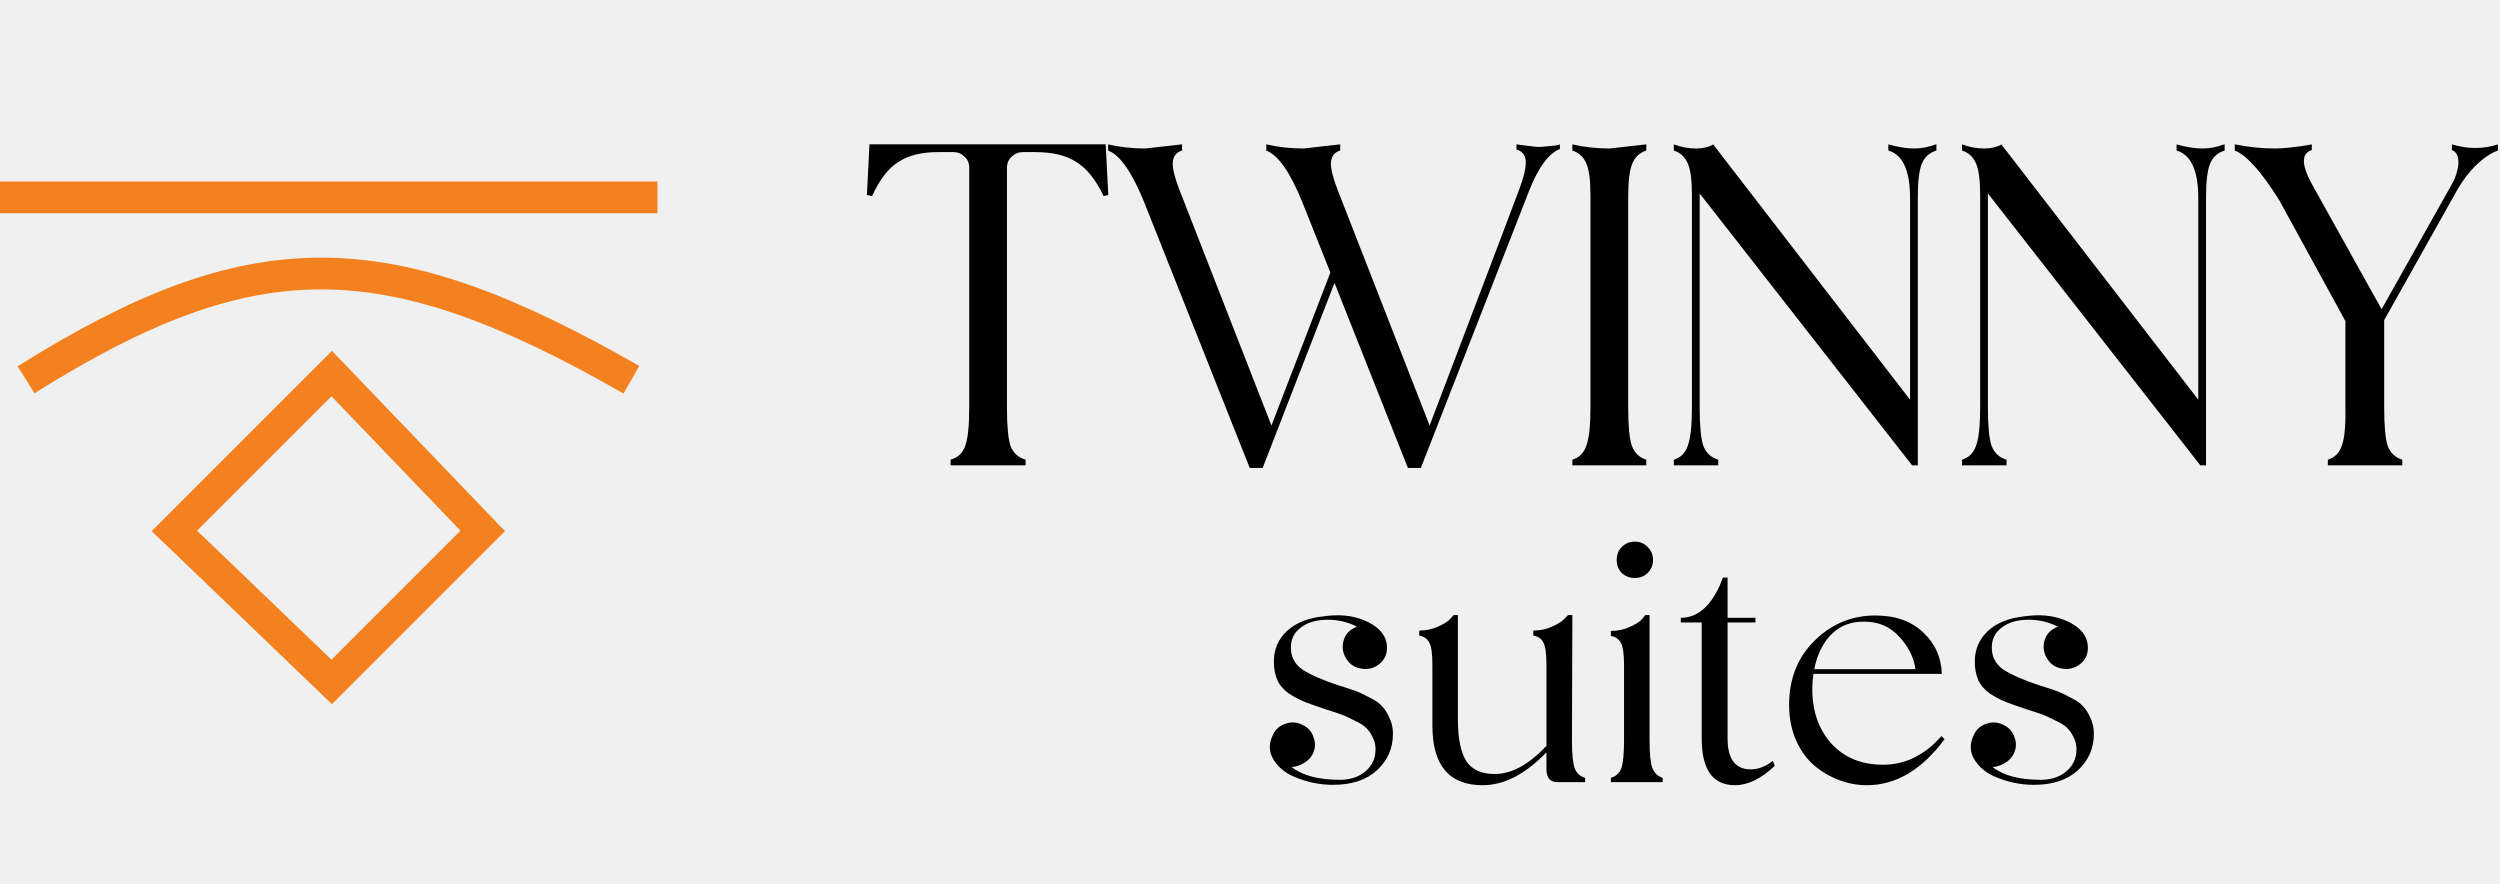
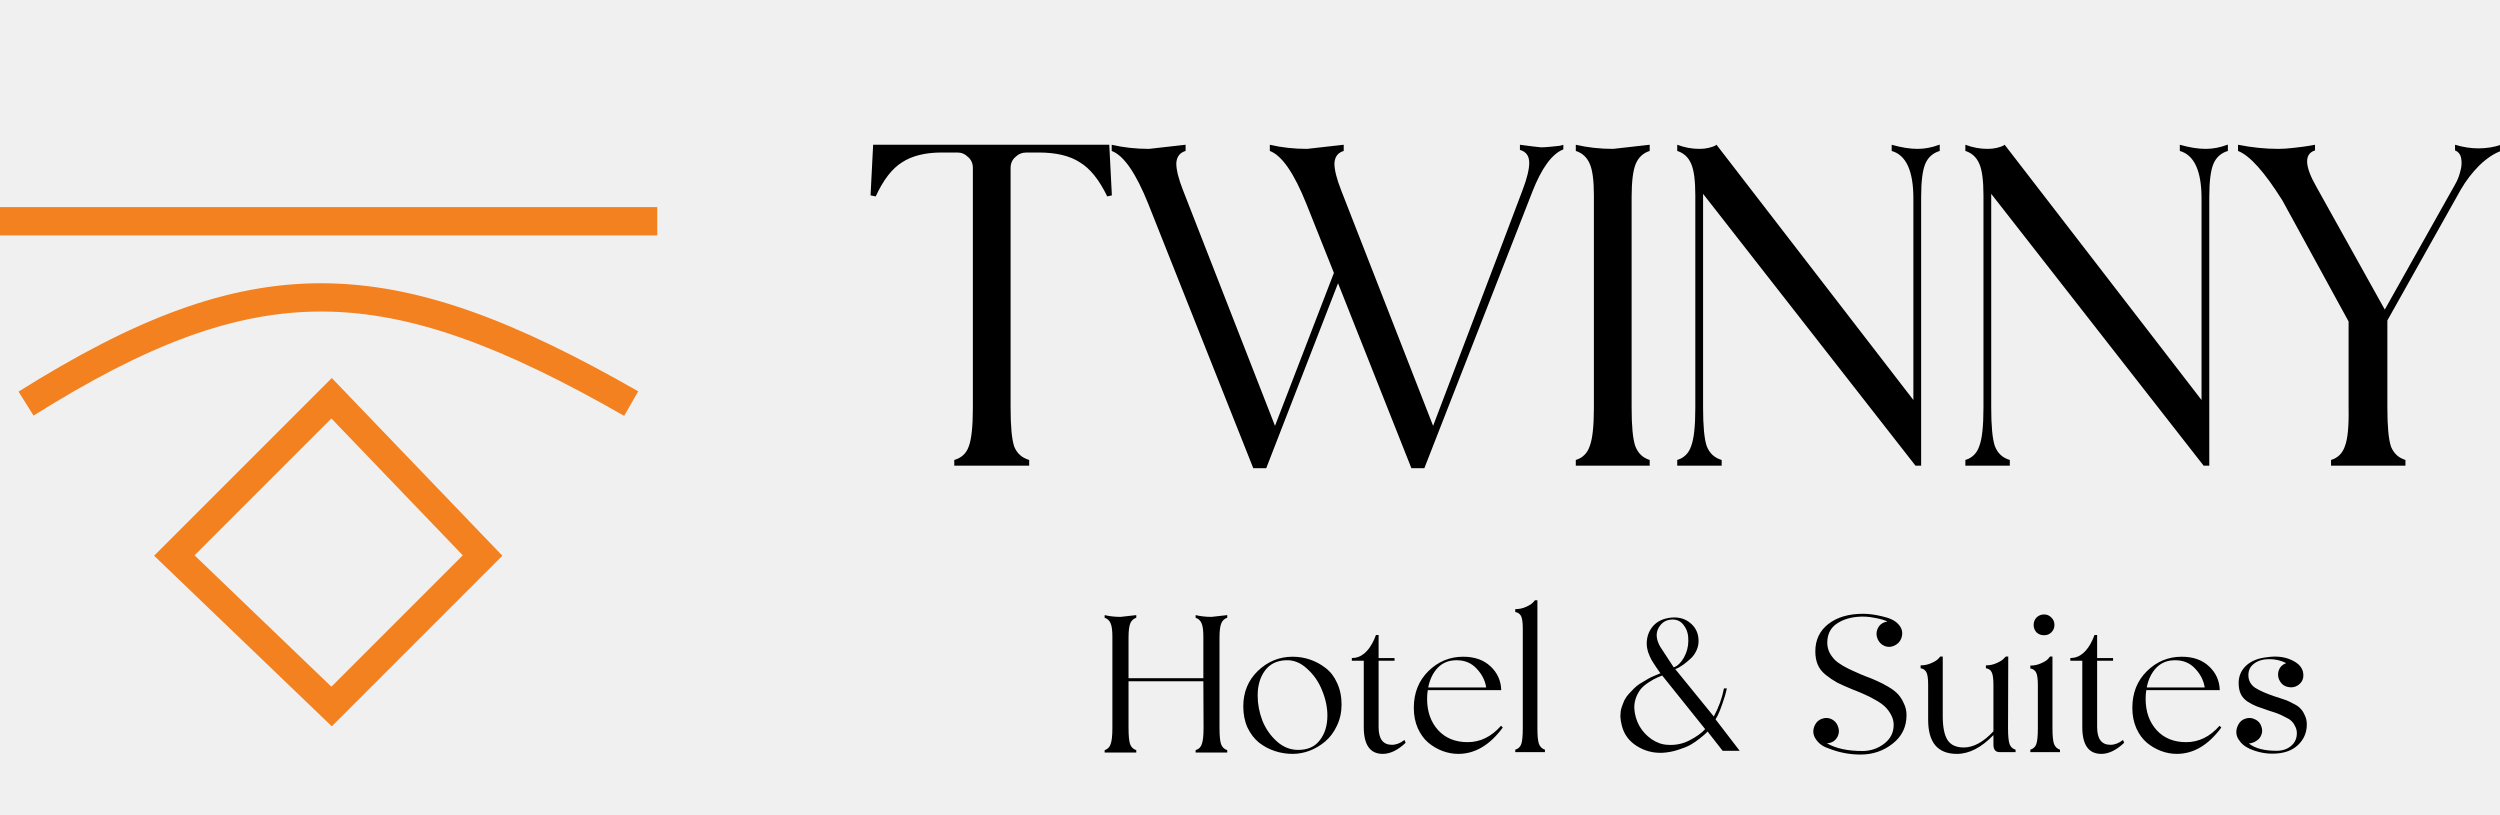
- <svg xmlns="http://www.w3.org/2000/svg" width="181" height="64" viewBox="0 0 181 64" fill="none">
-   <path d="M12.625 38.436L24.015 27.046L34.949 38.436L24.015 49.37L12.625 38.436Z" stroke="#F38120" stroke-width="2.301" />
-   <path d="M1.887 27.495C18.445 17.106 28.043 17.375 45.713 27.495" stroke="#F38120" stroke-width="2.301" />
-   <path d="M0 14.29H47.599" stroke="#F38120" stroke-width="2.301" />
-   <path d="M68.825 33.691V33.28C69.349 33.13 69.698 32.806 69.873 32.307C70.073 31.783 70.172 30.847 70.172 29.5V12.135C70.172 11.811 70.06 11.549 69.836 11.349C69.611 11.125 69.349 11.012 69.05 11.012H67.927C66.729 11.012 65.769 11.249 65.045 11.724C64.322 12.173 63.686 12.996 63.137 14.194L62.763 14.119L62.95 10.451H80.052L80.24 14.119L79.903 14.194C79.329 12.996 78.668 12.173 77.919 11.724C77.195 11.249 76.198 11.012 74.925 11.012H74.064C73.74 11.012 73.466 11.125 73.241 11.349C73.017 11.549 72.904 11.811 72.904 12.135V29.5C72.904 30.847 72.992 31.783 73.166 32.307C73.366 32.806 73.728 33.13 74.252 33.28V33.691H68.825ZM111.327 10.638C111.476 10.638 111.688 10.626 111.963 10.601C112.237 10.576 112.474 10.551 112.674 10.526C112.873 10.476 112.961 10.451 112.936 10.451V10.788C112.112 11.112 111.364 12.135 110.69 13.857L102.869 33.879H101.933L96.619 20.481L91.417 33.879H90.481L82.885 14.755C81.986 12.509 81.101 11.225 80.227 10.9V10.451C81.076 10.651 81.974 10.751 82.922 10.751L85.579 10.451V10.9C85.155 11.025 84.93 11.324 84.905 11.798C84.905 12.273 85.067 12.921 85.392 13.745L92.053 30.81C93.75 26.394 95.172 22.701 96.32 19.732L94.336 14.755C93.438 12.509 92.552 11.225 91.679 10.9V10.451C92.527 10.651 93.425 10.751 94.374 10.751L97.031 10.451V10.9C96.606 11.025 96.382 11.324 96.357 11.798C96.357 12.273 96.519 12.921 96.844 13.745L103.505 30.81C107.821 19.458 109.979 13.769 109.979 13.745C110.304 12.896 110.466 12.235 110.466 11.761C110.466 11.262 110.241 10.95 109.792 10.825V10.451C110.516 10.551 111.027 10.613 111.327 10.638ZM119.191 10.9C118.717 11.05 118.38 11.362 118.18 11.836C117.981 12.31 117.881 13.121 117.881 14.268C117.881 24.423 117.881 29.5 117.881 29.5C117.881 30.822 117.968 31.745 118.143 32.269C118.342 32.793 118.692 33.13 119.191 33.28V33.691H113.839V33.28C114.338 33.13 114.675 32.793 114.85 32.269C115.049 31.745 115.149 30.822 115.149 29.5V14.119C115.149 13.046 115.049 12.285 114.85 11.836C114.65 11.362 114.313 11.05 113.839 10.9V10.451C114.687 10.651 115.586 10.751 116.534 10.751L119.191 10.451V10.9ZM138.587 10.751C139.111 10.751 139.635 10.651 140.159 10.451H140.196V10.9C139.697 11.05 139.348 11.362 139.148 11.836C138.949 12.31 138.849 13.121 138.849 14.268V33.691H138.437L123.056 14.006V29.5C123.056 30.822 123.143 31.745 123.318 32.269C123.518 32.793 123.88 33.13 124.403 33.28V33.691H121.185V33.28C121.684 33.13 122.021 32.793 122.195 32.269C122.395 31.745 122.495 30.822 122.495 29.5V14.119C122.495 13.046 122.395 12.285 122.195 11.836C121.996 11.362 121.659 11.05 121.185 10.9V10.451C121.709 10.651 122.245 10.751 122.794 10.751C123.044 10.751 123.268 10.726 123.468 10.676C123.667 10.626 123.817 10.576 123.917 10.526L124.029 10.451L138.288 28.939V14.343C138.288 12.347 137.764 11.2 136.716 10.9V10.451C137.414 10.651 138.038 10.751 138.587 10.751ZM159.455 10.751C159.979 10.751 160.503 10.651 161.027 10.451H161.064V10.9C160.565 11.05 160.216 11.362 160.017 11.836C159.817 12.31 159.717 13.121 159.717 14.268V33.691H159.305L143.924 14.006V29.5C143.924 30.822 144.012 31.745 144.186 32.269C144.386 32.793 144.748 33.13 145.272 33.28V33.691H142.053V33.28C142.552 33.13 142.889 32.793 143.064 32.269C143.263 31.745 143.363 30.822 143.363 29.5V14.119C143.363 13.046 143.263 12.285 143.064 11.836C142.864 11.362 142.527 11.05 142.053 10.9V10.451C142.577 10.651 143.113 10.751 143.662 10.751C143.912 10.751 144.136 10.726 144.336 10.676C144.536 10.626 144.685 10.576 144.785 10.526L144.897 10.451L159.156 28.939V14.343C159.156 12.347 158.632 11.2 157.584 10.9V10.451C158.283 10.651 158.906 10.751 159.455 10.751ZM179.2 10.713C179.799 10.713 180.349 10.626 180.846 10.451V10.9C180.349 11.075 179.825 11.424 179.275 11.948C178.751 12.472 178.302 13.058 177.928 13.707L172.615 23.175V29.5C172.615 30.847 172.701 31.783 172.877 32.307C173.075 32.806 173.424 33.13 173.924 33.28V33.691H168.535V33.28C169.033 33.13 169.37 32.793 169.546 32.269C169.744 31.745 169.833 30.822 169.808 29.5V23.25L165.017 14.493C163.72 12.422 162.647 11.225 161.799 10.9V10.451C162.797 10.651 163.769 10.751 164.718 10.751C165.042 10.751 165.416 10.726 165.84 10.676C166.289 10.626 166.664 10.576 166.963 10.526L167.375 10.451V10.863C166.576 11.112 166.614 11.998 167.487 13.52C170.78 19.433 172.428 22.389 172.428 22.389C175.57 16.801 177.267 13.782 177.517 13.333C177.691 13.033 177.816 12.722 177.891 12.397C177.991 12.073 178.016 11.761 177.966 11.462C177.916 11.162 177.766 10.963 177.517 10.863V10.451C178.09 10.626 178.652 10.713 179.2 10.713Z" fill="black" />
-   <path d="M96.846 49.599C96.939 49.637 97.061 49.674 97.21 49.711C97.677 49.861 98.031 49.982 98.274 50.075C98.516 50.169 98.824 50.318 99.197 50.523C99.589 50.71 99.879 50.915 100.065 51.139C100.27 51.344 100.448 51.624 100.597 51.979C100.765 52.315 100.849 52.697 100.849 53.127C100.849 54.172 100.466 55.049 99.701 55.758C98.936 56.467 97.872 56.822 96.51 56.822C95.521 56.822 94.56 56.616 93.627 56.206C92.992 55.926 92.507 55.506 92.171 54.946C91.854 54.386 91.854 53.798 92.171 53.182C92.358 52.791 92.656 52.529 93.067 52.399C93.496 52.249 93.907 52.278 94.299 52.483C94.709 52.669 94.98 52.977 95.11 53.407C95.26 53.817 95.232 54.218 95.026 54.61C94.896 54.871 94.681 55.086 94.383 55.254C94.103 55.422 93.813 55.515 93.515 55.534C94.299 56.15 95.465 56.458 97.014 56.458C97.76 56.458 98.376 56.252 98.862 55.842C99.347 55.431 99.589 54.9 99.589 54.246C99.589 53.91 99.514 53.612 99.365 53.35C99.235 53.071 99.076 52.847 98.889 52.679C98.721 52.511 98.451 52.343 98.078 52.175C97.723 51.988 97.424 51.848 97.182 51.755C96.939 51.662 96.575 51.54 96.09 51.391C95.418 51.167 94.886 50.98 94.495 50.831C94.121 50.682 93.729 50.477 93.319 50.215C92.927 49.935 92.647 49.609 92.479 49.236C92.311 48.862 92.227 48.414 92.227 47.892C92.227 47.015 92.544 46.278 93.179 45.681C93.832 45.083 94.728 44.729 95.866 44.617C96.911 44.468 97.844 44.552 98.665 44.869C99.934 45.373 100.513 46.129 100.401 47.136C100.345 47.565 100.121 47.911 99.729 48.172C99.356 48.414 98.945 48.489 98.498 48.396C98.068 48.321 97.732 48.097 97.49 47.724C97.247 47.351 97.163 46.95 97.238 46.52C97.35 45.961 97.686 45.578 98.246 45.373C97.593 45.037 96.883 44.869 96.118 44.869C95.316 44.869 94.672 45.055 94.187 45.429C93.701 45.783 93.459 46.268 93.459 46.884C93.459 47.556 93.739 48.088 94.299 48.48C94.877 48.853 95.726 49.226 96.846 49.599ZM113.81 53.602C113.81 54.573 113.875 55.245 114.006 55.618C114.137 55.972 114.389 56.206 114.762 56.318V56.626H112.746C112.224 56.626 111.963 56.308 111.963 55.674V54.47C110.432 56.056 108.893 56.849 107.344 56.849C104.918 56.849 103.705 55.413 103.705 52.539V48.116C103.705 47.332 103.63 46.8 103.481 46.52C103.332 46.24 103.089 46.072 102.753 46.016V45.653C103.238 45.653 103.686 45.559 104.097 45.373C104.526 45.186 104.824 44.999 104.992 44.813L105.244 44.533H105.552V52.091C105.552 53.472 105.758 54.48 106.168 55.114C106.579 55.73 107.26 56.038 108.212 56.038C109.443 56.038 110.694 55.357 111.963 53.994V48.116C111.963 47.332 111.888 46.8 111.739 46.52C111.608 46.24 111.365 46.072 111.011 46.016V45.653C111.496 45.653 111.944 45.559 112.355 45.373C112.784 45.186 113.082 44.999 113.25 44.813L113.53 44.533H113.838L113.81 53.602ZM119.288 41.482C119.045 41.724 118.737 41.846 118.364 41.846C117.991 41.846 117.673 41.724 117.412 41.482C117.17 41.22 117.048 40.913 117.048 40.558C117.048 40.166 117.17 39.849 117.412 39.606C117.673 39.345 117.991 39.214 118.364 39.214C118.737 39.214 119.045 39.345 119.288 39.606C119.549 39.849 119.679 40.166 119.679 40.558C119.679 40.913 119.549 41.22 119.288 41.482ZM119.428 53.602C119.428 54.554 119.493 55.217 119.624 55.59C119.773 55.963 120.025 56.206 120.379 56.318V56.626H116.628V56.318C117.002 56.206 117.254 55.972 117.384 55.618C117.515 55.245 117.58 54.573 117.58 53.602V48.144C117.58 47.36 117.505 46.828 117.356 46.548C117.207 46.268 116.964 46.1 116.628 46.044V45.681C117.114 45.681 117.561 45.587 117.972 45.401C118.401 45.214 118.7 45.027 118.868 44.841L119.12 44.533H119.428V53.602ZM128.352 55.086C128.371 55.123 128.418 55.245 128.492 55.45C127.503 56.383 126.542 56.849 125.609 56.849C124.004 56.849 123.202 55.721 123.202 53.462V45.065H121.69V44.729C122.866 44.729 123.808 43.945 124.517 42.377C124.667 42.004 124.741 41.818 124.741 41.818H125.077V44.729H127.093V45.065H125.077V53.462C125.077 54.955 125.637 55.702 126.757 55.702C127.298 55.702 127.83 55.497 128.352 55.086ZM140.56 53.294L140.784 53.518C139.141 55.739 137.266 56.849 135.157 56.849C134.485 56.849 133.823 56.728 133.17 56.486C132.517 56.243 131.91 55.888 131.35 55.422C130.809 54.955 130.371 54.349 130.035 53.602C129.699 52.837 129.531 51.979 129.531 51.027C129.531 49.142 130.147 47.593 131.378 46.38C132.61 45.167 134.075 44.561 135.773 44.561C137.229 44.561 138.386 44.971 139.244 45.792C140.103 46.595 140.55 47.593 140.588 48.788H131.294C131.238 49.142 131.21 49.506 131.21 49.879C131.21 51.503 131.677 52.828 132.61 53.854C133.543 54.862 134.784 55.366 136.333 55.366C137.938 55.366 139.347 54.675 140.56 53.294ZM134.989 45.009C134.019 44.99 133.216 45.298 132.582 45.932C131.966 46.567 131.556 47.407 131.35 48.452H138.684C138.554 47.575 138.153 46.782 137.481 46.072C136.827 45.363 135.997 45.009 134.989 45.009ZM147.593 49.599C147.687 49.637 147.808 49.674 147.957 49.711C148.424 49.861 148.778 49.982 149.021 50.075C149.264 50.169 149.572 50.318 149.945 50.523C150.337 50.71 150.626 50.915 150.812 51.139C151.018 51.344 151.195 51.624 151.344 51.979C151.512 52.315 151.596 52.697 151.596 53.127C151.596 54.172 151.214 55.049 150.449 55.758C149.683 56.467 148.62 56.822 147.257 56.822C146.268 56.822 145.307 56.616 144.374 56.206C143.74 55.926 143.255 55.506 142.919 54.946C142.601 54.386 142.601 53.798 142.919 53.182C143.105 52.791 143.404 52.529 143.814 52.399C144.244 52.249 144.654 52.278 145.046 52.483C145.457 52.669 145.727 52.977 145.858 53.407C146.007 53.817 145.979 54.218 145.774 54.61C145.643 54.871 145.429 55.086 145.13 55.254C144.85 55.422 144.561 55.515 144.262 55.534C145.046 56.15 146.212 56.458 147.761 56.458C148.508 56.458 149.124 56.252 149.609 55.842C150.094 55.431 150.337 54.9 150.337 54.246C150.337 53.91 150.262 53.612 150.113 53.35C149.982 53.071 149.824 52.847 149.637 52.679C149.469 52.511 149.198 52.343 148.825 52.175C148.471 51.988 148.172 51.848 147.929 51.755C147.687 51.662 147.323 51.54 146.838 51.391C146.166 51.167 145.634 50.98 145.242 50.831C144.869 50.682 144.477 50.477 144.066 50.215C143.674 49.935 143.395 49.609 143.227 49.236C143.059 48.862 142.975 48.414 142.975 47.892C142.975 47.015 143.292 46.278 143.926 45.681C144.58 45.083 145.475 44.729 146.614 44.617C147.659 44.468 148.592 44.552 149.413 44.869C150.682 45.373 151.26 46.129 151.148 47.136C151.093 47.565 150.868 47.911 150.477 48.172C150.103 48.414 149.693 48.489 149.245 48.396C148.816 48.321 148.48 48.097 148.237 47.724C147.995 47.351 147.911 46.95 147.985 46.52C148.097 45.961 148.433 45.578 148.993 45.373C148.34 45.037 147.631 44.869 146.866 44.869C146.063 44.869 145.419 45.055 144.934 45.429C144.449 45.783 144.206 46.268 144.206 46.884C144.206 47.556 144.486 48.088 145.046 48.48C145.625 48.853 146.474 49.226 147.593 49.599Z" fill="black" />
+ <svg xmlns="http://www.w3.org/2000/svg" width="181" height="59" viewBox="0 0 181 59" fill="none">
+   <g clip-path="url(#clip0_178_18)">
+     <path fill-rule="evenodd" clip-rule="evenodd" d="M24.023 27.371L36.372 40.235L24.022 52.585L11.158 40.235L24.023 27.371ZM14.084 40.206L23.993 49.718L33.505 40.206L23.993 30.297L14.084 40.206Z" fill="#F38120" />
+     <path fill-rule="evenodd" clip-rule="evenodd" d="M23.37 22.556C16.978 22.524 10.64 24.937 2.43 30.088L1.342 28.353C9.686 23.118 16.421 20.473 23.381 20.508C30.326 20.543 37.329 23.247 46.207 28.332L45.189 30.109C36.403 25.077 29.777 22.588 23.37 22.556Z" fill="#F38120" />
+     <path fill-rule="evenodd" clip-rule="evenodd" d="M47.584 17.043H0V14.995H47.584V17.043Z" fill="#F38120" />
+     <path d="M69.089 33.712V33.301C69.613 33.151 69.962 32.827 70.136 32.328C70.336 31.805 70.436 30.869 70.436 29.522V12.163C70.436 11.839 70.323 11.577 70.099 11.378C69.874 11.153 69.613 11.041 69.313 11.041H68.191C66.994 11.041 66.034 11.278 65.31 11.752C64.587 12.201 63.951 13.024 63.402 14.221L63.028 14.146L63.215 10.48H80.312L80.499 14.146L80.163 14.221C79.589 13.024 78.928 12.201 78.18 11.752C77.457 11.278 76.459 11.041 75.187 11.041H74.326C74.002 11.041 73.728 11.153 73.503 11.378C73.279 11.577 73.167 11.839 73.167 12.163V29.522C73.167 30.869 73.254 31.805 73.428 32.328C73.628 32.827 73.99 33.151 74.513 33.301V33.712H69.089ZM111.577 10.667C111.726 10.667 111.938 10.654 112.213 10.629C112.487 10.604 112.724 10.579 112.924 10.555C113.123 10.505 113.21 10.48 113.185 10.48V10.816C112.362 11.141 111.614 12.163 110.941 13.884L103.122 33.9H102.186L96.874 20.506L91.674 33.9H90.738L83.144 14.782C82.246 12.537 81.36 11.253 80.487 10.929V10.48C81.335 10.679 82.233 10.779 83.181 10.779L85.837 10.48V10.929C85.413 11.053 85.189 11.353 85.164 11.827C85.164 12.3 85.326 12.949 85.65 13.772L92.31 30.832C94.005 26.417 95.427 22.726 96.575 19.758L94.592 14.782C93.694 12.537 92.808 11.253 91.935 10.929V10.48C92.783 10.679 93.681 10.779 94.629 10.779L97.285 10.48V10.929C96.861 11.053 96.637 11.353 96.612 11.827C96.612 12.3 96.774 12.949 97.098 13.772L103.757 30.832C108.072 19.483 110.23 13.797 110.23 13.772C110.554 12.924 110.716 12.263 110.716 11.789C110.716 11.29 110.492 10.979 110.043 10.854V10.48C110.766 10.579 111.277 10.642 111.577 10.667ZM119.438 10.929C118.964 11.078 118.628 11.39 118.428 11.864C118.229 12.338 118.129 13.148 118.129 14.296C118.129 24.447 118.129 29.522 118.129 29.522C118.129 30.844 118.216 31.767 118.391 32.291C118.59 32.815 118.939 33.151 119.438 33.301V33.712H114.088V33.301C114.587 33.151 114.924 32.815 115.099 32.291C115.298 31.767 115.398 30.844 115.398 29.522V14.146C115.398 13.074 115.298 12.313 115.099 11.864C114.899 11.39 114.562 11.078 114.088 10.929V10.48C114.937 10.679 115.834 10.779 116.782 10.779L119.438 10.48V10.929ZM138.829 10.779C139.352 10.779 139.876 10.679 140.4 10.48H140.437V10.929C139.938 11.078 139.589 11.39 139.39 11.864C139.19 12.338 139.09 13.148 139.09 14.296V33.712H138.679L123.303 14.034V29.522C123.303 30.844 123.39 31.767 123.564 32.291C123.764 32.815 124.126 33.151 124.649 33.301V33.712H121.432V33.301C121.931 33.151 122.268 32.815 122.442 32.291C122.642 31.767 122.741 30.844 122.741 29.522V14.146C122.741 13.074 122.642 12.313 122.442 11.864C122.243 11.39 121.906 11.078 121.432 10.929V10.48C121.956 10.679 122.492 10.779 123.041 10.779C123.29 10.779 123.515 10.754 123.714 10.704C123.914 10.654 124.063 10.604 124.163 10.555L124.275 10.48L138.529 28.961V14.371C138.529 12.375 138.005 11.228 136.958 10.929V10.48C137.656 10.679 138.28 10.779 138.829 10.779ZM159.69 10.779C160.214 10.779 160.738 10.679 161.261 10.48H161.298V10.929C160.8 11.078 160.451 11.39 160.252 11.864C160.051 12.338 159.952 13.148 159.952 14.296V33.712H159.541L144.164 14.034V29.522C144.164 30.844 144.251 31.767 144.426 32.291C144.625 32.815 144.987 33.151 145.511 33.301V33.712H142.293V33.301C142.792 33.151 143.129 32.815 143.304 32.291C143.503 31.767 143.603 30.844 143.603 29.522V14.146C143.603 13.074 143.503 12.313 143.304 11.864C143.104 11.39 142.767 11.078 142.293 10.929V10.48C142.817 10.679 143.354 10.779 143.902 10.779C144.152 10.779 144.376 10.754 144.576 10.704C144.775 10.654 144.925 10.604 145.024 10.555L145.137 10.48L159.391 28.961V14.371C159.391 12.375 158.867 11.228 157.819 10.929V10.48C158.518 10.679 159.141 10.779 159.69 10.779ZM179.43 10.742C180.027 10.742 180.576 10.654 181.075 10.48V10.929C180.576 11.103 180.052 11.452 179.504 11.976C178.98 12.5 178.531 13.086 178.157 13.735L172.845 23.2V29.522C172.845 30.869 172.932 31.805 173.106 32.328C173.306 32.827 173.655 33.151 174.154 33.301V33.712H168.767V33.301C169.266 33.151 169.603 32.815 169.776 32.291C169.977 31.767 170.064 30.844 170.038 29.522V23.275L165.25 14.52C163.952 12.45 162.881 11.253 162.033 10.929V10.48C163.03 10.679 164.003 10.779 164.951 10.779C165.274 10.779 165.649 10.754 166.072 10.704C166.522 10.654 166.896 10.604 167.195 10.555L167.607 10.48V10.891C166.809 11.141 166.846 12.026 167.719 13.547C171.011 19.459 172.658 22.414 172.658 22.414C175.801 16.827 177.497 13.809 177.745 13.361C177.92 13.061 178.045 12.749 178.12 12.425C178.22 12.101 178.244 11.789 178.194 11.49C178.145 11.191 177.995 10.991 177.745 10.891V10.48C178.319 10.654 178.88 10.742 179.43 10.742Z" fill="black" />
+     <path d="M88.853 44.726C88.65 44.791 88.506 44.924 88.421 45.127C88.335 45.33 88.292 45.677 88.292 46.169C88.292 50.517 88.292 52.69 88.292 52.69C88.292 53.257 88.33 53.652 88.404 53.876C88.49 54.1 88.639 54.245 88.853 54.309V54.485H86.562V54.309C86.786 54.245 86.936 54.1 87.01 53.876C87.096 53.652 87.138 53.257 87.138 52.69L87.123 49.325H81.706V52.69C81.706 53.257 81.744 53.652 81.818 53.876C81.904 54.1 82.053 54.245 82.267 54.309V54.485H79.976V54.309C80.189 54.245 80.334 54.1 80.408 53.876C80.494 53.652 80.537 53.257 80.537 52.69V46.105C80.537 45.645 80.494 45.319 80.408 45.127C80.323 44.924 80.179 44.791 79.976 44.726V44.534C80.339 44.62 80.723 44.662 81.129 44.662L82.267 44.534V44.726C82.064 44.791 81.92 44.924 81.834 45.127C81.749 45.33 81.706 45.677 81.706 46.169C81.706 46.169 81.706 47.146 81.706 49.101H87.123V46.105C87.123 45.645 87.08 45.319 86.994 45.127C86.909 44.924 86.765 44.791 86.562 44.726V44.534C86.925 44.62 87.309 44.662 87.715 44.662L88.853 44.534V44.726ZM93.587 47.547C94.025 47.547 94.447 47.616 94.853 47.755C95.259 47.894 95.633 48.097 95.975 48.364C96.327 48.631 96.605 48.994 96.808 49.453C97.022 49.913 97.129 50.431 97.129 51.008C97.129 51.563 97.016 52.076 96.792 52.546C96.578 53.005 96.295 53.385 95.943 53.684C95.601 53.972 95.222 54.197 94.805 54.357C94.399 54.507 93.993 54.581 93.587 54.581C93.138 54.581 92.706 54.512 92.289 54.373C91.873 54.234 91.493 54.031 91.151 53.764C90.81 53.486 90.532 53.123 90.318 52.674C90.115 52.226 90.014 51.713 90.014 51.136C90.014 50.111 90.366 49.256 91.071 48.572C91.787 47.888 92.626 47.547 93.587 47.547ZM93.988 54.293C94.682 54.293 95.206 54.058 95.558 53.588C95.921 53.118 96.103 52.525 96.103 51.809C96.103 51.211 95.975 50.602 95.719 49.982C95.473 49.363 95.109 48.839 94.629 48.412C94.159 47.974 93.641 47.771 93.074 47.803C92.412 47.835 91.91 48.091 91.568 48.572C91.226 49.042 91.055 49.641 91.055 50.367C91.055 50.965 91.167 51.563 91.392 52.162C91.627 52.749 91.974 53.251 92.433 53.668C92.893 54.084 93.411 54.293 93.988 54.293ZM101.685 53.572C101.696 53.593 101.723 53.663 101.766 53.78C101.199 54.314 100.649 54.581 100.115 54.581C99.196 54.581 98.737 53.935 98.737 52.642V47.835H97.872V47.643C98.545 47.643 99.084 47.194 99.49 46.297C99.576 46.083 99.618 45.976 99.618 45.976H99.811V47.643H100.964V47.835H99.811V52.642C99.811 53.497 100.131 53.924 100.772 53.924C101.082 53.924 101.386 53.807 101.685 53.572ZM108.674 52.546L108.802 52.674C107.862 53.946 106.788 54.581 105.581 54.581C105.196 54.581 104.817 54.512 104.443 54.373C104.069 54.234 103.722 54.031 103.402 53.764C103.092 53.497 102.841 53.15 102.648 52.722C102.456 52.285 102.36 51.793 102.36 51.248C102.36 50.169 102.712 49.282 103.418 48.588C104.123 47.894 104.961 47.547 105.933 47.547C106.767 47.547 107.429 47.782 107.92 48.252C108.412 48.711 108.668 49.282 108.69 49.966H103.37C103.338 50.169 103.322 50.377 103.322 50.591C103.322 51.521 103.589 52.279 104.123 52.867C104.657 53.444 105.367 53.732 106.254 53.732C107.173 53.732 107.979 53.337 108.674 52.546ZM105.485 47.803C104.929 47.792 104.47 47.968 104.107 48.332C103.754 48.695 103.519 49.176 103.402 49.774H107.6C107.525 49.272 107.296 48.818 106.911 48.412C106.537 48.006 106.062 47.803 105.485 47.803ZM111.308 52.722C111.308 53.267 111.345 53.647 111.42 53.86C111.505 54.074 111.65 54.213 111.853 54.277V54.453H109.705V54.277C109.919 54.213 110.063 54.079 110.138 53.876C110.213 53.663 110.25 53.278 110.25 52.722V45.511C110.25 45.063 110.207 44.758 110.122 44.598C110.036 44.438 109.898 44.342 109.705 44.31V44.101C109.983 44.101 110.239 44.048 110.475 43.941C110.72 43.834 110.891 43.727 110.987 43.621L111.131 43.46H111.308V52.722ZM124.206 52.081L125.952 54.357H124.719L123.629 52.963C123.597 52.995 123.549 53.043 123.485 53.107C123.421 53.171 123.282 53.289 123.068 53.46C122.854 53.631 122.63 53.785 122.395 53.924C122.16 54.053 121.856 54.175 121.482 54.293C121.118 54.41 120.75 54.48 120.376 54.501C119.703 54.533 119.083 54.373 118.517 54.02C117.951 53.668 117.588 53.182 117.428 52.562C117.363 52.327 117.326 52.097 117.315 51.873C117.315 51.638 117.342 51.43 117.395 51.248C117.46 51.056 117.529 50.874 117.604 50.703C117.689 50.532 117.796 50.377 117.924 50.239C118.063 50.089 118.191 49.956 118.309 49.838C118.426 49.721 118.565 49.608 118.725 49.502C118.896 49.395 119.041 49.309 119.158 49.245C119.276 49.17 119.409 49.096 119.559 49.021C119.719 48.946 119.831 48.898 119.895 48.877C119.97 48.845 120.061 48.807 120.168 48.764C120.189 48.754 120.205 48.748 120.216 48.748C120.205 48.727 120.109 48.588 119.927 48.332C119.746 48.065 119.623 47.872 119.559 47.755C119.495 47.637 119.42 47.467 119.334 47.242C119.26 47.007 119.222 46.783 119.222 46.569C119.233 46.067 119.393 45.645 119.703 45.303C120.013 44.961 120.456 44.764 121.033 44.71C121.556 44.668 122 44.796 122.363 45.095C122.737 45.394 122.94 45.789 122.972 46.281C122.993 46.548 122.95 46.804 122.844 47.05C122.737 47.296 122.598 47.499 122.427 47.659C122.256 47.819 122.085 47.963 121.914 48.091C121.743 48.209 121.599 48.3 121.482 48.364L121.289 48.444L124.078 51.873C124.43 51.232 124.676 50.554 124.815 49.838H125.023C124.948 50.201 124.841 50.57 124.703 50.944C124.574 51.318 124.462 51.601 124.366 51.793L124.206 52.081ZM120.2 46.825L121.177 48.316C121.455 48.22 121.701 47.985 121.914 47.611C122.128 47.226 122.235 46.82 122.235 46.393C122.246 45.955 122.144 45.592 121.93 45.303C121.727 45.004 121.45 44.855 121.097 44.855C120.648 44.855 120.312 45.052 120.088 45.447C119.863 45.832 119.901 46.291 120.2 46.825ZM120.712 53.924C121.289 53.967 121.823 53.86 122.315 53.604C122.817 53.347 123.196 53.075 123.453 52.787L120.344 48.909C120.248 48.941 120.13 48.989 119.991 49.053C119.853 49.106 119.634 49.229 119.334 49.422C119.046 49.614 118.838 49.806 118.709 49.998C118.432 50.415 118.303 50.853 118.325 51.312C118.357 51.761 118.48 52.178 118.693 52.562C118.907 52.936 119.195 53.251 119.559 53.508C119.933 53.764 120.317 53.903 120.712 53.924ZM134.971 48.925C135.377 49.074 135.692 49.202 135.916 49.309C136.141 49.406 136.408 49.544 136.718 49.726C137.027 49.908 137.262 50.089 137.423 50.271C137.583 50.442 137.722 50.661 137.839 50.928C137.968 51.184 138.032 51.467 138.032 51.777C138.032 52.632 137.695 53.321 137.022 53.844C136.36 54.368 135.585 54.63 134.699 54.63C133.887 54.63 133.101 54.474 132.343 54.165C131.969 54.047 131.675 53.828 131.462 53.508C131.248 53.187 131.226 52.851 131.397 52.498C131.515 52.263 131.691 52.108 131.926 52.033C132.172 51.948 132.407 51.964 132.631 52.081C132.856 52.199 133.005 52.381 133.08 52.626C133.166 52.861 133.155 53.091 133.048 53.315C132.888 53.636 132.626 53.801 132.263 53.812C132.914 54.186 133.769 54.373 134.827 54.373C135.425 54.373 135.954 54.197 136.413 53.844C136.873 53.492 137.102 53.038 137.102 52.482C137.102 52.226 137.038 51.98 136.91 51.745C136.782 51.51 136.637 51.318 136.477 51.168C136.317 51.008 136.082 50.842 135.772 50.671C135.473 50.5 135.233 50.377 135.051 50.303C134.869 50.217 134.618 50.111 134.298 49.982C134.234 49.961 134.191 49.945 134.17 49.934C133.7 49.742 133.315 49.571 133.016 49.422C132.727 49.261 132.45 49.074 132.183 48.861C131.916 48.647 131.723 48.401 131.606 48.123C131.488 47.846 131.429 47.525 131.429 47.162C131.429 46.329 131.745 45.666 132.375 45.175C133.005 44.684 133.844 44.438 134.891 44.438C135.307 44.438 135.778 44.502 136.301 44.63C136.824 44.748 137.198 44.929 137.423 45.175C137.722 45.485 137.797 45.837 137.647 46.233C137.551 46.468 137.385 46.639 137.15 46.745C136.926 46.852 136.696 46.863 136.461 46.777C136.226 46.681 136.055 46.516 135.948 46.281C135.842 46.046 135.831 45.811 135.916 45.576C136.045 45.244 136.29 45.052 136.653 44.999C136.44 44.892 136.119 44.801 135.692 44.726C135.275 44.641 134.859 44.62 134.442 44.662C133.812 44.726 133.294 44.913 132.888 45.223C132.492 45.533 132.295 45.971 132.295 46.537C132.295 46.783 132.348 47.018 132.455 47.242C132.573 47.456 132.701 47.632 132.84 47.771C132.979 47.91 133.176 48.054 133.433 48.204C133.7 48.353 133.919 48.465 134.09 48.54C134.261 48.615 134.501 48.722 134.811 48.861C134.885 48.882 134.939 48.903 134.971 48.925ZM145.382 52.722C145.382 53.278 145.42 53.663 145.495 53.876C145.569 54.079 145.714 54.213 145.927 54.277V54.453H144.773C144.474 54.453 144.325 54.272 144.325 53.908V53.219C143.449 54.127 142.568 54.581 141.681 54.581C140.292 54.581 139.598 53.759 139.598 52.114V49.582C139.598 49.133 139.555 48.829 139.469 48.668C139.384 48.508 139.245 48.412 139.053 48.38V48.172C139.33 48.172 139.587 48.118 139.822 48.011C140.068 47.904 140.239 47.798 140.335 47.691L140.479 47.531H140.655V51.857C140.655 52.648 140.773 53.225 141.008 53.588C141.243 53.94 141.633 54.117 142.178 54.117C142.883 54.117 143.598 53.727 144.325 52.947V49.582C144.325 49.133 144.282 48.829 144.197 48.668C144.122 48.508 143.983 48.412 143.78 48.38V48.172C144.058 48.172 144.314 48.118 144.549 48.011C144.795 47.904 144.966 47.798 145.062 47.691L145.222 47.531H145.398L145.382 52.722ZM148.518 45.784C148.379 45.923 148.203 45.992 147.989 45.992C147.776 45.992 147.594 45.923 147.444 45.784C147.306 45.634 147.236 45.458 147.236 45.255C147.236 45.031 147.306 44.849 147.444 44.71C147.594 44.561 147.776 44.486 147.989 44.486C148.203 44.486 148.379 44.561 148.518 44.71C148.668 44.849 148.742 45.031 148.742 45.255C148.742 45.458 148.668 45.634 148.518 45.784ZM148.598 52.722C148.598 53.267 148.636 53.647 148.71 53.86C148.796 54.074 148.94 54.213 149.143 54.277V54.453H146.996V54.277C147.209 54.213 147.354 54.079 147.428 53.876C147.503 53.663 147.541 53.278 147.541 52.722V49.598C147.541 49.149 147.498 48.845 147.412 48.684C147.327 48.524 147.188 48.428 146.996 48.396V48.188C147.274 48.188 147.53 48.134 147.765 48.027C148.011 47.92 148.182 47.814 148.278 47.707L148.422 47.531H148.598V52.722ZM153.708 53.572C153.718 53.593 153.745 53.663 153.787 53.78C153.221 54.314 152.67 54.581 152.137 54.581C151.218 54.581 150.758 53.935 150.758 52.642V47.835H149.893V47.643C150.567 47.643 151.106 47.194 151.512 46.297C151.597 46.083 151.64 45.976 151.64 45.976H151.832V47.643H152.986V47.835H151.832V52.642C151.832 53.497 152.152 53.924 152.795 53.924C153.103 53.924 153.408 53.807 153.708 53.572ZM160.695 52.546L160.824 52.674C159.883 53.946 158.81 54.581 157.603 54.581C157.218 54.581 156.838 54.512 156.465 54.373C156.091 54.234 155.744 54.031 155.423 53.764C155.114 53.497 154.862 53.15 154.67 52.722C154.477 52.285 154.381 51.793 154.381 51.248C154.381 50.169 154.735 49.282 155.44 48.588C156.145 47.894 156.983 47.547 157.955 47.547C158.789 47.547 159.451 47.782 159.942 48.252C160.434 48.711 160.69 49.282 160.711 49.966H155.392C155.359 50.169 155.343 50.377 155.343 50.591C155.343 51.521 155.611 52.279 156.145 52.867C156.678 53.444 157.389 53.732 158.275 53.732C159.195 53.732 160.002 53.337 160.695 52.546ZM157.506 47.803C156.95 47.792 156.491 47.968 156.129 48.332C155.775 48.695 155.54 49.176 155.423 49.774H159.621C159.546 49.272 159.317 48.818 158.933 48.412C158.558 48.006 158.084 47.803 157.506 47.803ZM164.722 50.431C164.776 50.452 164.845 50.474 164.93 50.495C165.197 50.581 165.4 50.65 165.539 50.703C165.677 50.757 165.854 50.842 166.068 50.96C166.292 51.067 166.457 51.184 166.565 51.312C166.682 51.43 166.783 51.59 166.869 51.793C166.965 51.985 167.013 52.204 167.013 52.45C167.013 53.048 166.794 53.55 166.357 53.956C165.918 54.362 165.309 54.565 164.529 54.565C163.963 54.565 163.413 54.448 162.879 54.213C162.515 54.053 162.238 53.812 162.045 53.492C161.864 53.171 161.864 52.835 162.045 52.482C162.153 52.258 162.324 52.108 162.559 52.033C162.804 51.948 163.039 51.964 163.264 52.081C163.499 52.188 163.653 52.365 163.728 52.61C163.813 52.845 163.798 53.075 163.68 53.299C163.605 53.449 163.482 53.572 163.312 53.668C163.152 53.764 162.985 53.818 162.815 53.828C163.264 54.181 163.932 54.357 164.818 54.357C165.244 54.357 165.598 54.239 165.876 54.004C166.153 53.769 166.292 53.465 166.292 53.091C166.292 52.899 166.249 52.728 166.164 52.578C166.089 52.418 165.999 52.29 165.891 52.194C165.795 52.098 165.641 52.001 165.427 51.905C165.223 51.798 165.053 51.718 164.914 51.665C164.776 51.611 164.566 51.542 164.289 51.457C163.905 51.328 163.601 51.222 163.376 51.136C163.162 51.051 162.937 50.933 162.702 50.783C162.478 50.623 162.318 50.436 162.222 50.223C162.126 50.009 162.078 49.753 162.078 49.453C162.078 48.951 162.259 48.529 162.623 48.188C162.996 47.846 163.509 47.643 164.161 47.579C164.759 47.493 165.294 47.541 165.764 47.723C166.49 48.011 166.821 48.444 166.757 49.021C166.725 49.267 166.596 49.464 166.372 49.614C166.159 49.753 165.924 49.795 165.667 49.742C165.421 49.699 165.229 49.571 165.09 49.357C164.951 49.144 164.903 48.914 164.947 48.668C165.011 48.348 165.203 48.129 165.523 48.011C165.149 47.819 164.743 47.723 164.306 47.723C163.846 47.723 163.478 47.83 163.199 48.043C162.921 48.246 162.783 48.524 162.783 48.877C162.783 49.261 162.943 49.566 163.264 49.79C163.595 50.004 164.081 50.217 164.722 50.431Z" fill="black" />
+   </g>
+   <defs>
+     <clipPath id="clip0_178_18">
+       <rect width="181" height="58.537" fill="white" />
+     </clipPath>
+   </defs>
</svg>
